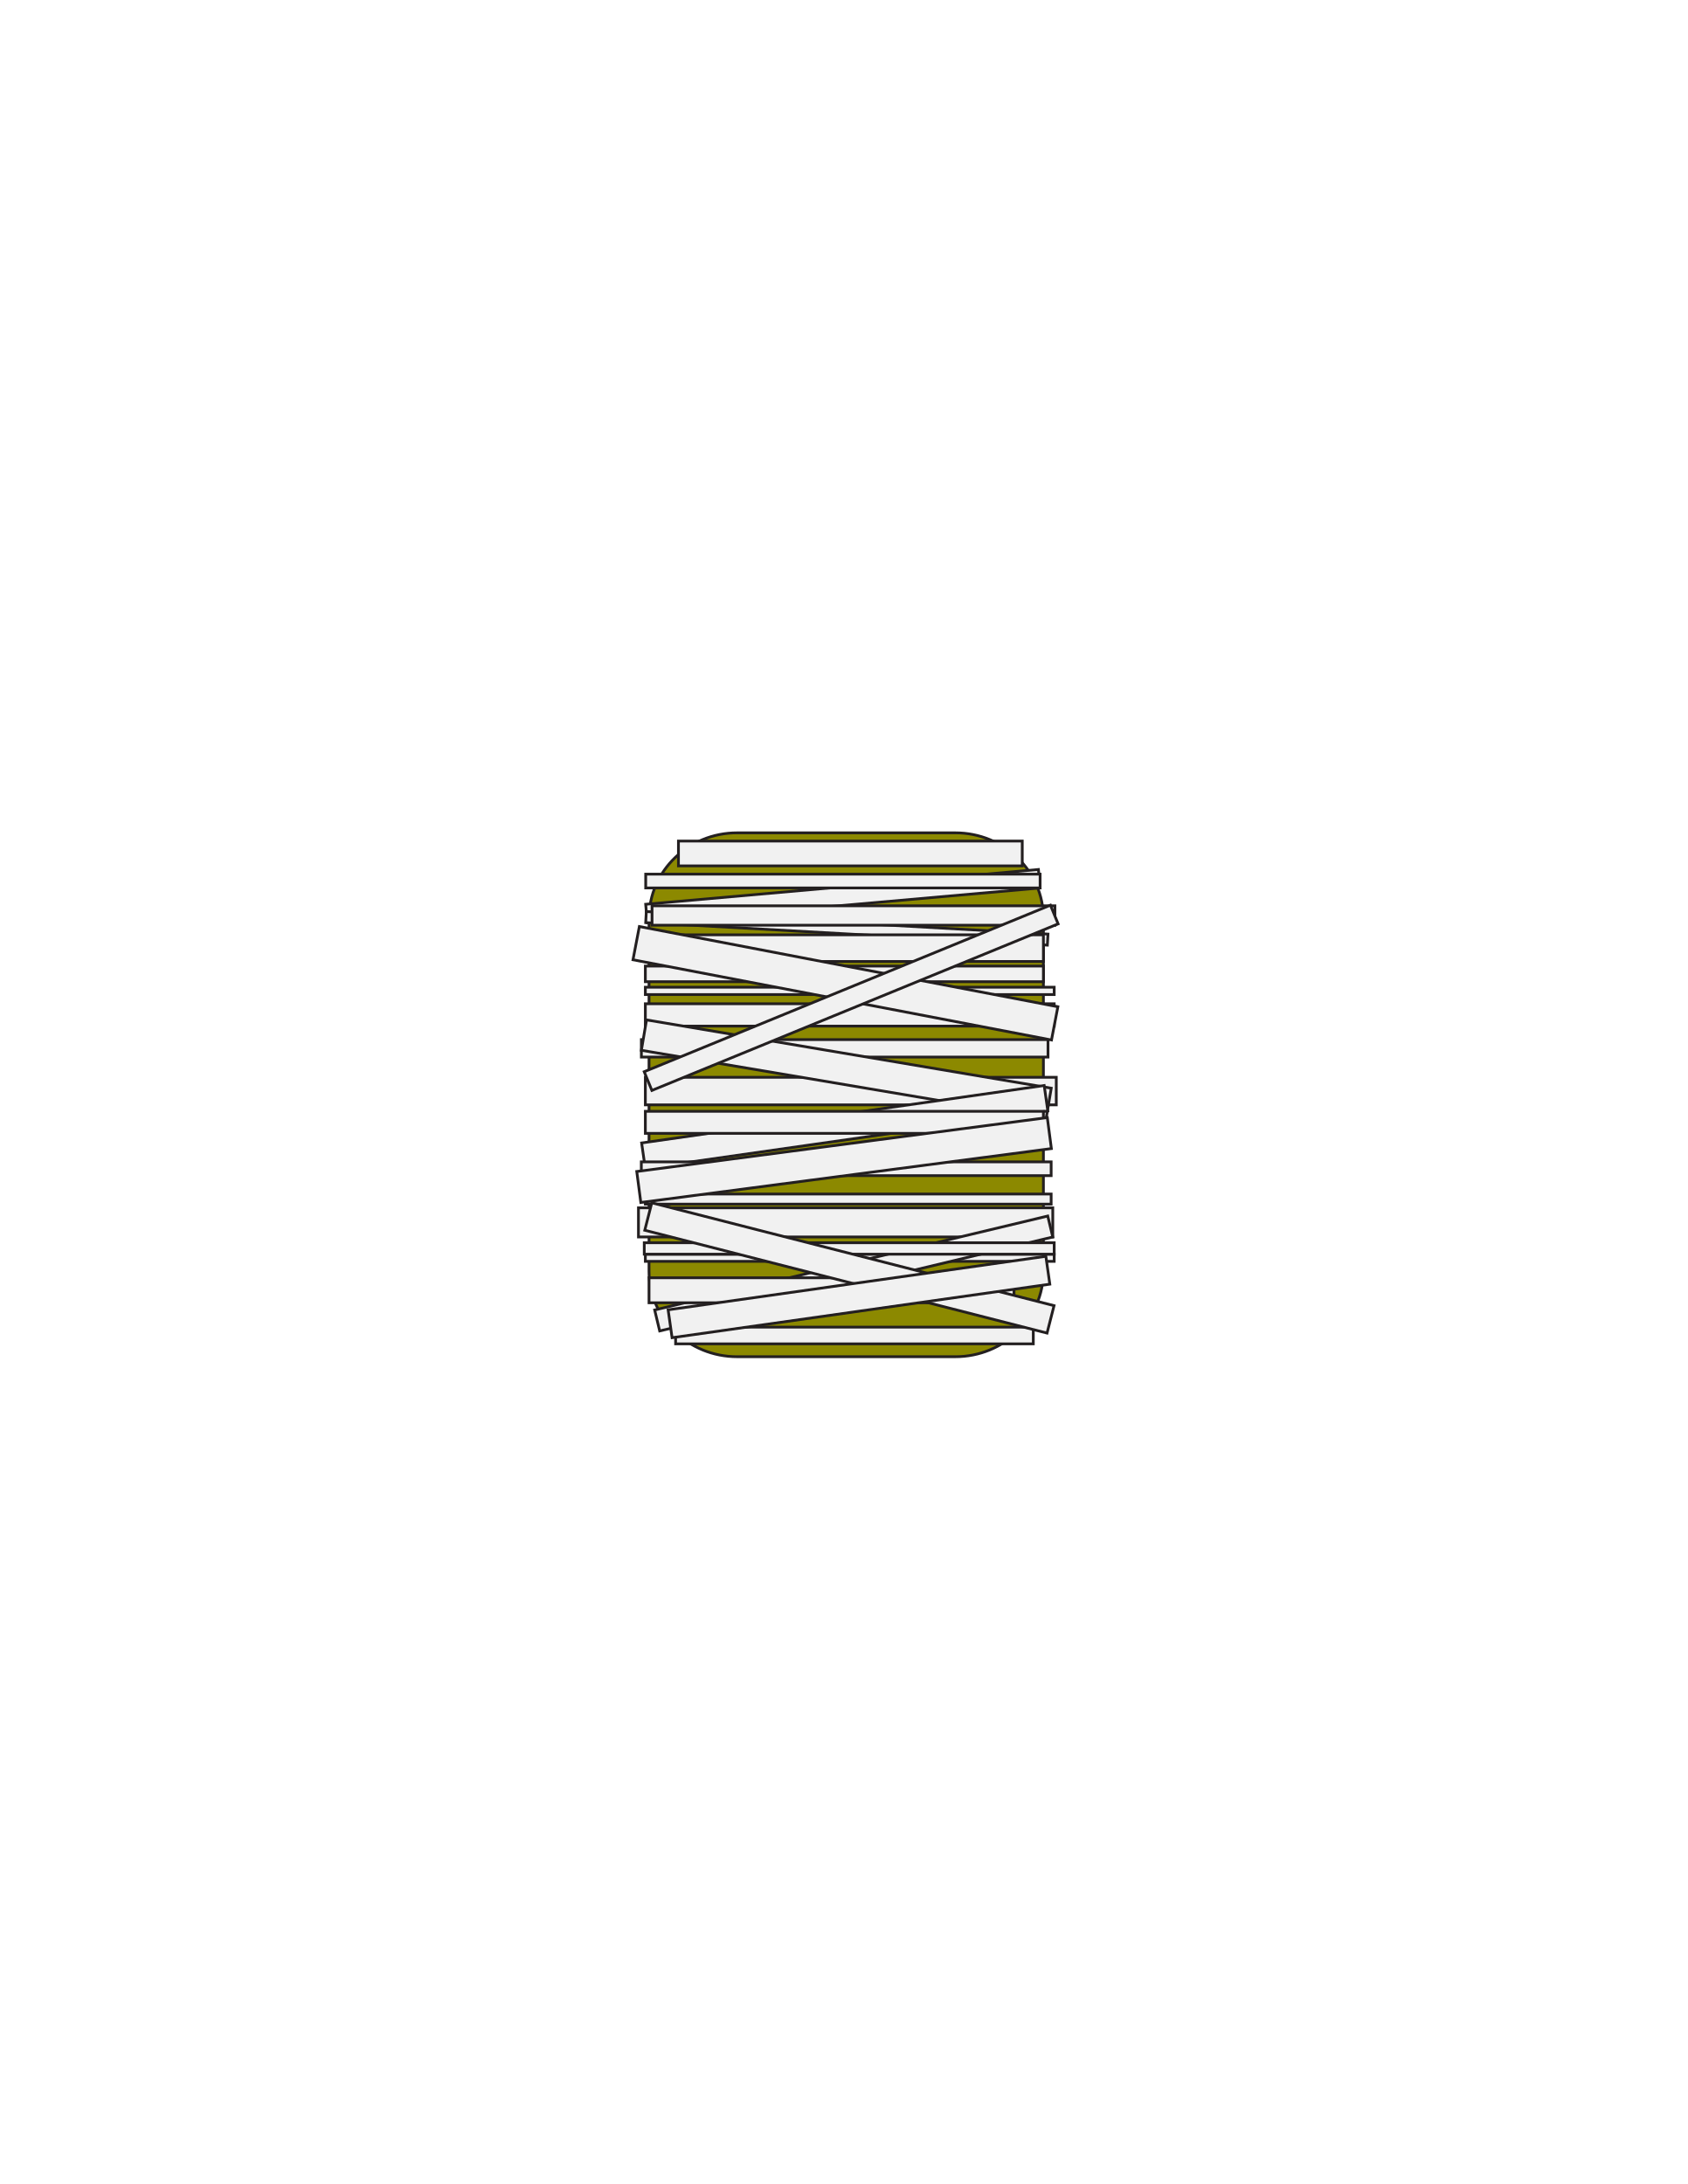
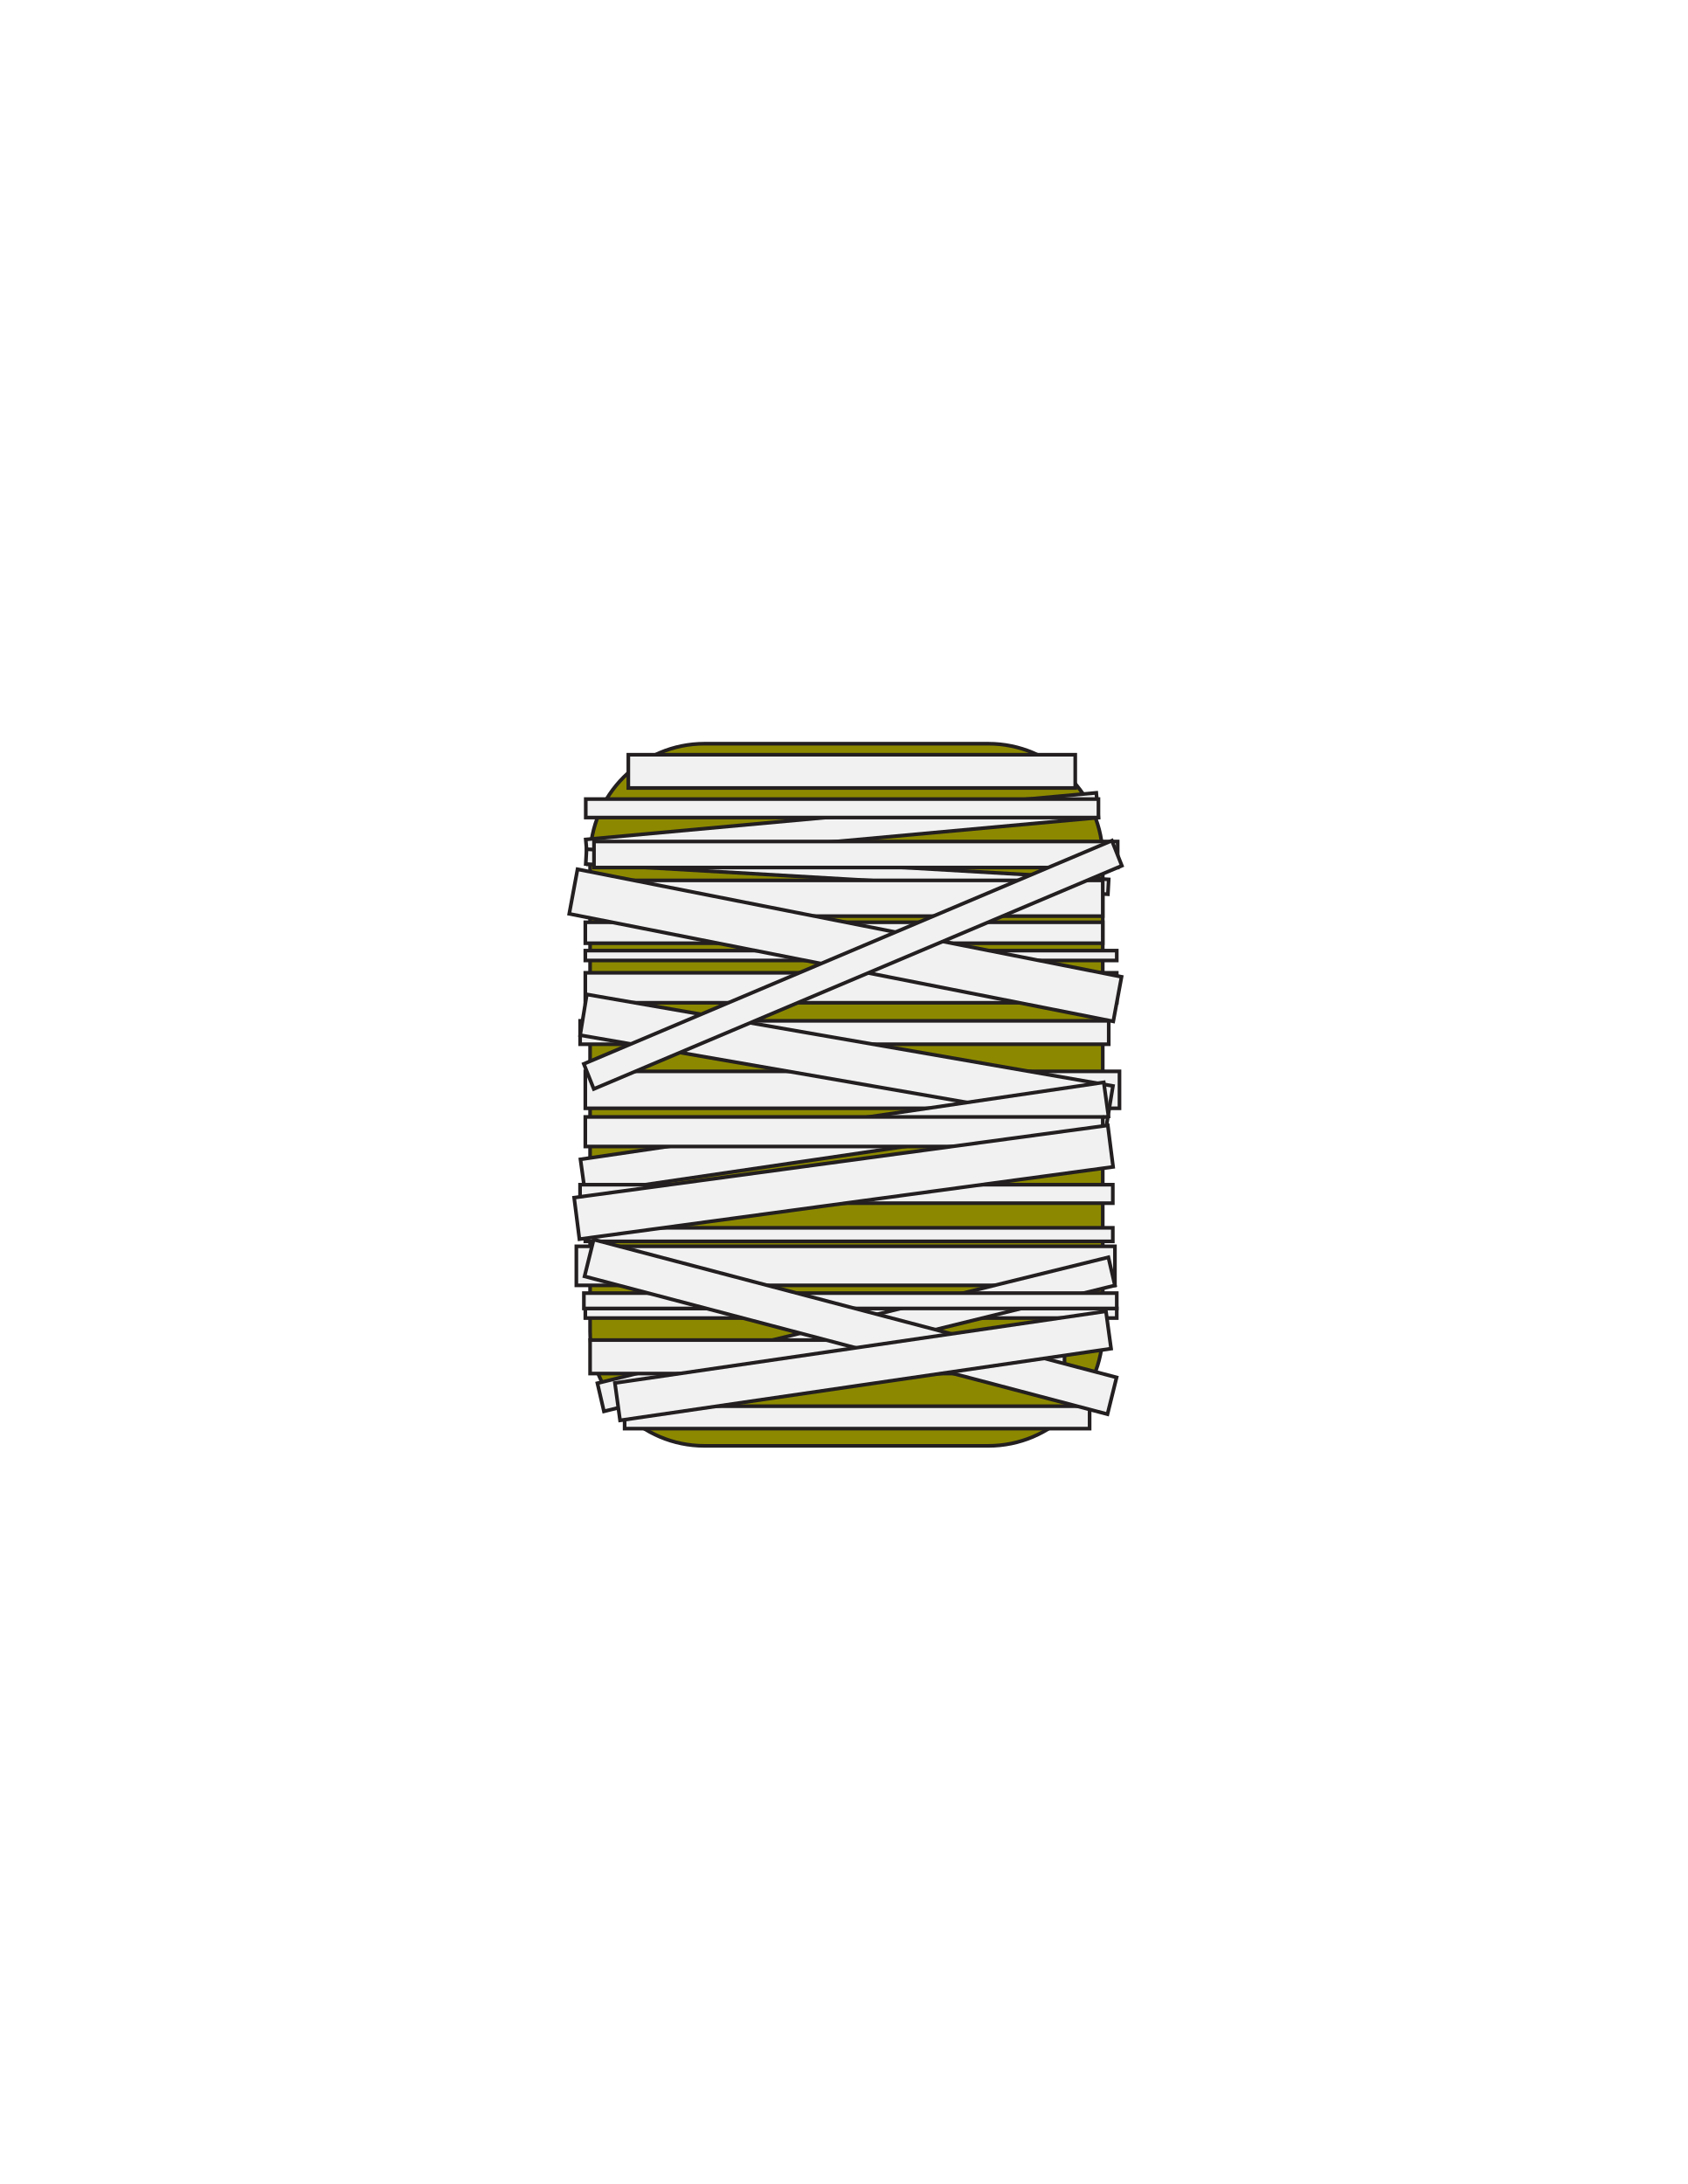
<svg xmlns="http://www.w3.org/2000/svg" version="1.1" id="Layer_1" x="0px" y="0px" width="612px" height="792px" viewBox="0 0 612 792" enable-background="new 0 0 612 792" xml:space="preserve">
-   <rect id="body_frame_1_" x="231.5" y="301.5" fill-opacity="0" fill="#BBBCBE" width="151" height="191" />
-   <path id="SECONDARY_3_" fill="#8C8900" stroke="#231F20" stroke-miterlimit="10" d="M378.333,461.018  c0,17.106-14.295,30.975-31.938,30.975h-79.128c-17.635,0-31.934-13.868-31.934-30.975V332.99c0-17.106,14.299-30.974,31.934-30.974  h79.128c17.643,0,31.938,13.868,31.938,30.974V461.018z" />
-   <rect id="PRIMARY_83_" x="246" y="305" fill="#F1F1F1" stroke="#231F20" stroke-miterlimit="10" width="124.661" height="9" />
-   <rect id="PRIMARY_82_" x="234.144" y="321.594" transform="matrix(0.9961 -0.0882 0.0882 0.9961 -27.4779 28.2316)" fill="#F1F1F1" stroke="#231F20" stroke-miterlimit="10" width="142.972" height="6.728" />
-   <rect id="PRIMARY_81_" x="234.126" y="334.658" transform="matrix(0.9984 0.056 -0.056 0.9984 19.3387 -16.6701)" fill="#F1F1F1" stroke="#231F20" stroke-miterlimit="10" width="145.874" height="4.017" />
-   <rect id="PRIMARY_80_" x="234" y="350.333" fill="#F1F1F1" stroke="#231F20" stroke-miterlimit="10" width="144.333" height="5.667" />
-   <rect id="PRIMARY_79_" x="234.126" y="317" fill="#F1F1F1" stroke="#231F20" stroke-miterlimit="10" width="143.008" height="5.002" />
-   <rect id="PRIMARY_78_" x="236.424" y="328.479" fill="#F1F1F1" stroke="#231F20" stroke-miterlimit="10" width="146.076" height="7.042" />
-   <rect id="PRIMARY_77_" x="234" y="339" fill="#F1F1F1" stroke="#231F20" stroke-miterlimit="10" width="144.333" height="9.667" />
-   <rect id="PRIMARY_76_" x="234" y="358" fill="#F1F1F1" stroke="#231F20" stroke-miterlimit="10" width="148.242" height="2.667" />
-   <rect id="PRIMARY_75_" x="232.559" y="377" fill="#F1F1F1" stroke="#231F20" stroke-miterlimit="10" width="147.441" height="6.333" />
-   <rect id="PRIMARY_74_" x="234" y="364" fill="#F1F1F1" stroke="#231F20" stroke-miterlimit="10" width="148.242" height="8.11" />
-   <rect id="PRIMARY_73_" x="234" y="390.667" fill="#F1F1F1" stroke="#231F20" stroke-miterlimit="10" width="149" height="10" />
-   <rect id="PRIMARY_72_" x="232.428" y="382.154" transform="matrix(0.9861 0.1664 -0.1664 0.9861 68.8172 -45.6625)" fill="#F1F1F1" stroke="#231F20" stroke-miterlimit="10" width="148.82" height="11.178" />
-   <rect id="PRIMARY_71_" x="232.558" y="404" transform="matrix(0.99 -0.1413 0.1413 0.99 -54.6704 47.3763)" fill="#F1F1F1" stroke="#231F20" stroke-miterlimit="10" width="147.442" height="9.334" />
-   <rect id="PRIMARY_70_" x="234" y="403" fill="#F1F1F1" stroke="#231F20" stroke-miterlimit="10" width="144.333" height="8" />
-   <rect id="PRIMARY_69_" x="232.536" y="421.334" fill="#F1F1F1" stroke="#231F20" stroke-miterlimit="10" width="148.604" height="5" />
-   <rect id="PRIMARY_68_" x="234" y="433" fill="#F1F1F1" stroke="#231F20" stroke-miterlimit="10" width="147.14" height="3.666" />
-   <rect id="PRIMARY_67_" x="231" y="415.001" transform="matrix(-0.9915 0.1302 -0.1302 -0.9915 664.2919 797.9154)" fill="#F1F1F1" stroke="#231F20" stroke-miterlimit="10" width="150.14" height="11.333" />
-   <rect id="PRIMARY_66_" x="229.273" y="350.444" transform="matrix(0.9821 0.1883 -0.1883 0.9821 72.6475 -51.3527)" fill="#F1F1F1" stroke="#231F20" stroke-miterlimit="10" width="154.517" height="12.276" />
-   <rect id="PRIMARY_65_" x="229.041" y="358.16" transform="matrix(0.9252 -0.3794 0.3794 0.9252 -114.2122 144.1741)" fill="#F1F1F1" stroke="#231F20" stroke-miterlimit="10" width="159.207" height="7.337" />
-   <rect id="PRIMARY_64_" x="231.5" y="438.004" fill="#F1F1F1" stroke="#231F20" stroke-miterlimit="10" width="150.23" height="10.565" />
-   <rect id="PRIMARY_63_" x="234" y="454.818" fill="#F1F1F1" stroke="#231F20" stroke-miterlimit="10" width="148.242" height="2.599" />
-   <rect id="PRIMARY_62_" x="244.969" y="481.266" fill="#F1F1F1" stroke="#231F20" stroke-miterlimit="10" width="129.698" height="6.067" />
-   <rect id="PRIMARY_61_" x="236.288" y="457.89" transform="matrix(0.9726 -0.2325 0.2325 0.9726 -98.8947 84.6369)" fill="#F1F1F1" stroke="#231F20" stroke-miterlimit="10" width="146.541" height="7.824" />
-   <rect id="PRIMARY_60_" x="235.333" y="463.372" fill="#F1F1F1" stroke="#231F20" stroke-miterlimit="10" width="132.334" height="9.061" />
-   <rect id="PRIMARY_59_" x="233.603" y="450.667" fill="#F1F1F1" stroke="#231F20" stroke-miterlimit="10" width="148.64" height="4.151" />
-   <rect id="PRIMARY_58_" x="232.706" y="454.692" transform="matrix(0.9688 0.2477 -0.2477 0.9688 123.5144 -61.9642)" fill="#F1F1F1" stroke="#231F20" stroke-miterlimit="10" width="150.557" height="10.272" />
-   <rect id="PRIMARY_57_" x="242.299" y="465.233" transform="matrix(0.9901 -0.1403 0.1403 0.9901 -62.9133 48.3558)" fill="#F1F1F1" stroke="#231F20" stroke-miterlimit="10" width="138.334" height="10.209" />
+   <rect id="body_frame_1_" x="208.979" y="269" fill="#BBBCBE" fill-opacity="0" width="202" height="256" />
+   <path id="SECONDARY_3_" fill="#8C8900" stroke="#231F20" stroke-width="1.32" stroke-miterlimit="10" d="M399.852,482.804  c0,22.929-18.584,41.517-41.52,41.517H255.473c-22.924,0-41.512-18.587-41.512-41.517V311.207c0-22.927,18.587-41.515,41.512-41.515  h102.86c22.936,0,41.52,18.588,41.52,41.515L399.852,482.804L399.852,482.804z" />
+   <rect id="PRIMARY_83_" x="227.828" y="273.691" fill="#F1F1F1" stroke="#231F20" stroke-width="1.32" stroke-miterlimit="10" width="162.049" height="12.063" />
+   <polygon id="PRIMARY_82_" fill="#F1F1F1" stroke="#231F20" stroke-width="1.32" stroke-miterlimit="10" points="212.381,304.411   397.51,287.509 398.281,296.493 213.153,313.394 " />
+   <polygon id="PRIMARY_81_" fill="#F1F1F1" stroke="#231F20" stroke-width="1.32" stroke-miterlimit="10" points="212.682,307.954   402.007,318.903 401.712,324.279 212.39,313.331 " />
+   <rect id="PRIMARY_80_" x="212.229" y="334.451" fill="#F1F1F1" stroke="#231F20" stroke-width="1.32" stroke-miterlimit="10" width="187.623" height="7.596" />
+   <rect id="PRIMARY_79_" x="212.392" y="289.774" fill="#F1F1F1" stroke="#231F20" stroke-width="1.32" stroke-miterlimit="10" width="185.9" height="6.704" />
+   <rect id="PRIMARY_78_" x="215.379" y="305.161" fill="#F1F1F1" stroke="#231F20" stroke-width="1.32" stroke-miterlimit="10" width="189.889" height="9.438" />
+   <rect id="PRIMARY_77_" x="212.229" y="319.262" fill="#F1F1F1" stroke="#231F20" stroke-width="1.32" stroke-miterlimit="10" width="187.623" height="12.957" />
+   <rect id="PRIMARY_76_" x="212.229" y="344.728" fill="#F1F1F1" stroke="#231F20" stroke-width="1.32" stroke-miterlimit="10" width="192.704" height="3.575" />
+   <rect id="PRIMARY_75_" x="210.355" y="370.193" fill="#F1F1F1" stroke="#231F20" stroke-width="1.32" stroke-miterlimit="10" width="191.664" height="8.488" />
+   <rect id="PRIMARY_74_" x="212.229" y="352.77" fill="#F1F1F1" stroke="#231F20" stroke-width="1.32" stroke-miterlimit="10" width="192.704" height="10.87" />
+   <rect id="PRIMARY_73_" x="212.229" y="388.512" fill="#F1F1F1" stroke="#231F20" stroke-width="1.32" stroke-miterlimit="10" width="193.69" height="13.402" />
+   <polygon id="PRIMARY_72_" fill="#F1F1F1" stroke="#231F20" stroke-width="1.32" stroke-miterlimit="10" points="212.779,360.618   403.547,393.81 401.128,408.582 210.362,375.392 " />
+   <polygon id="PRIMARY_71_" fill="#F1F1F1" stroke="#231F20" stroke-width="1.32" stroke-miterlimit="10" points="210.47,420.423   400.219,392.499 401.932,404.885 212.185,432.809 " />
+   <rect id="PRIMARY_70_" x="212.229" y="405.042" fill="#F1F1F1" stroke="#231F20" stroke-width="1.32" stroke-miterlimit="10" width="187.623" height="10.723" />
+   <rect id="PRIMARY_69_" x="210.325" y="429.614" fill="#F1F1F1" stroke="#231F20" stroke-width="1.32" stroke-miterlimit="10" width="193.175" height="6.703" />
+   <rect id="PRIMARY_68_" x="212.229" y="445.251" fill="#F1F1F1" stroke="#231F20" stroke-width="1.32" stroke-miterlimit="10" width="191.271" height="4.914" />
+   <polygon id="PRIMARY_67_" fill="#F1F1F1" stroke="#231F20" stroke-width="1.32" stroke-miterlimit="10" points="403.607,423.16   210.095,449.361 208.176,434.302 401.689,408.1 " />
+   <polygon id="PRIMARY_66_" fill="#F1F1F1" stroke="#231F20" stroke-width="1.32" stroke-miterlimit="10" points="209.405,315.228   406.67,354.225 403.665,370.384 206.4,331.388 " />
+   <polygon id="PRIMARY_65_" fill="#F1F1F1" stroke="#231F20" stroke-width="1.32" stroke-miterlimit="10" points="211.686,385.803   403.163,304.843 406.78,313.941 215.304,394.9 " />
+   <rect id="PRIMARY_64_" x="208.979" y="451.958" fill="#F1F1F1" stroke="#231F20" stroke-width="1.32" stroke-miterlimit="10" width="195.289" height="14.161" />
+   <rect id="PRIMARY_63_" x="212.229" y="474.495" fill="#F1F1F1" stroke="#231F20" stroke-width="1.32" stroke-miterlimit="10" width="192.704" height="3.482" />
+   <rect id="PRIMARY_62_" x="226.486" y="509.943" fill="#F1F1F1" stroke="#231F20" stroke-width="1.32" stroke-miterlimit="10" width="168.598" height="8.131" />
+   <polygon id="PRIMARY_61_" fill="#F1F1F1" stroke="#231F20" stroke-width="1.32" stroke-miterlimit="10" points="216.62,501.604   401.894,455.938 404.259,466.138 218.984,511.802 " />
+   <rect id="PRIMARY_60_" x="213.961" y="485.959" fill="#F1F1F1" stroke="#231F20" stroke-width="1.32" stroke-miterlimit="10" width="172.024" height="12.145" />
+   <rect id="PRIMARY_59_" x="211.713" y="468.931" fill="#F1F1F1" stroke="#231F20" stroke-width="1.32" stroke-miterlimit="10" width="193.222" height="5.564" />
+   <polygon id="PRIMARY_58_" fill="#F1F1F1" stroke="#231F20" stroke-width="1.32" stroke-miterlimit="10" points="215.261,449.518   404.868,499.502 401.562,512.839 211.953,462.854 " />
+   <polygon id="PRIMARY_57_" fill="#F1F1F1" stroke="#231F20" stroke-width="1.32" stroke-miterlimit="10" points="222.965,501.529   401.009,475.515 402.871,489.064 224.826,515.076 " />
</svg>
